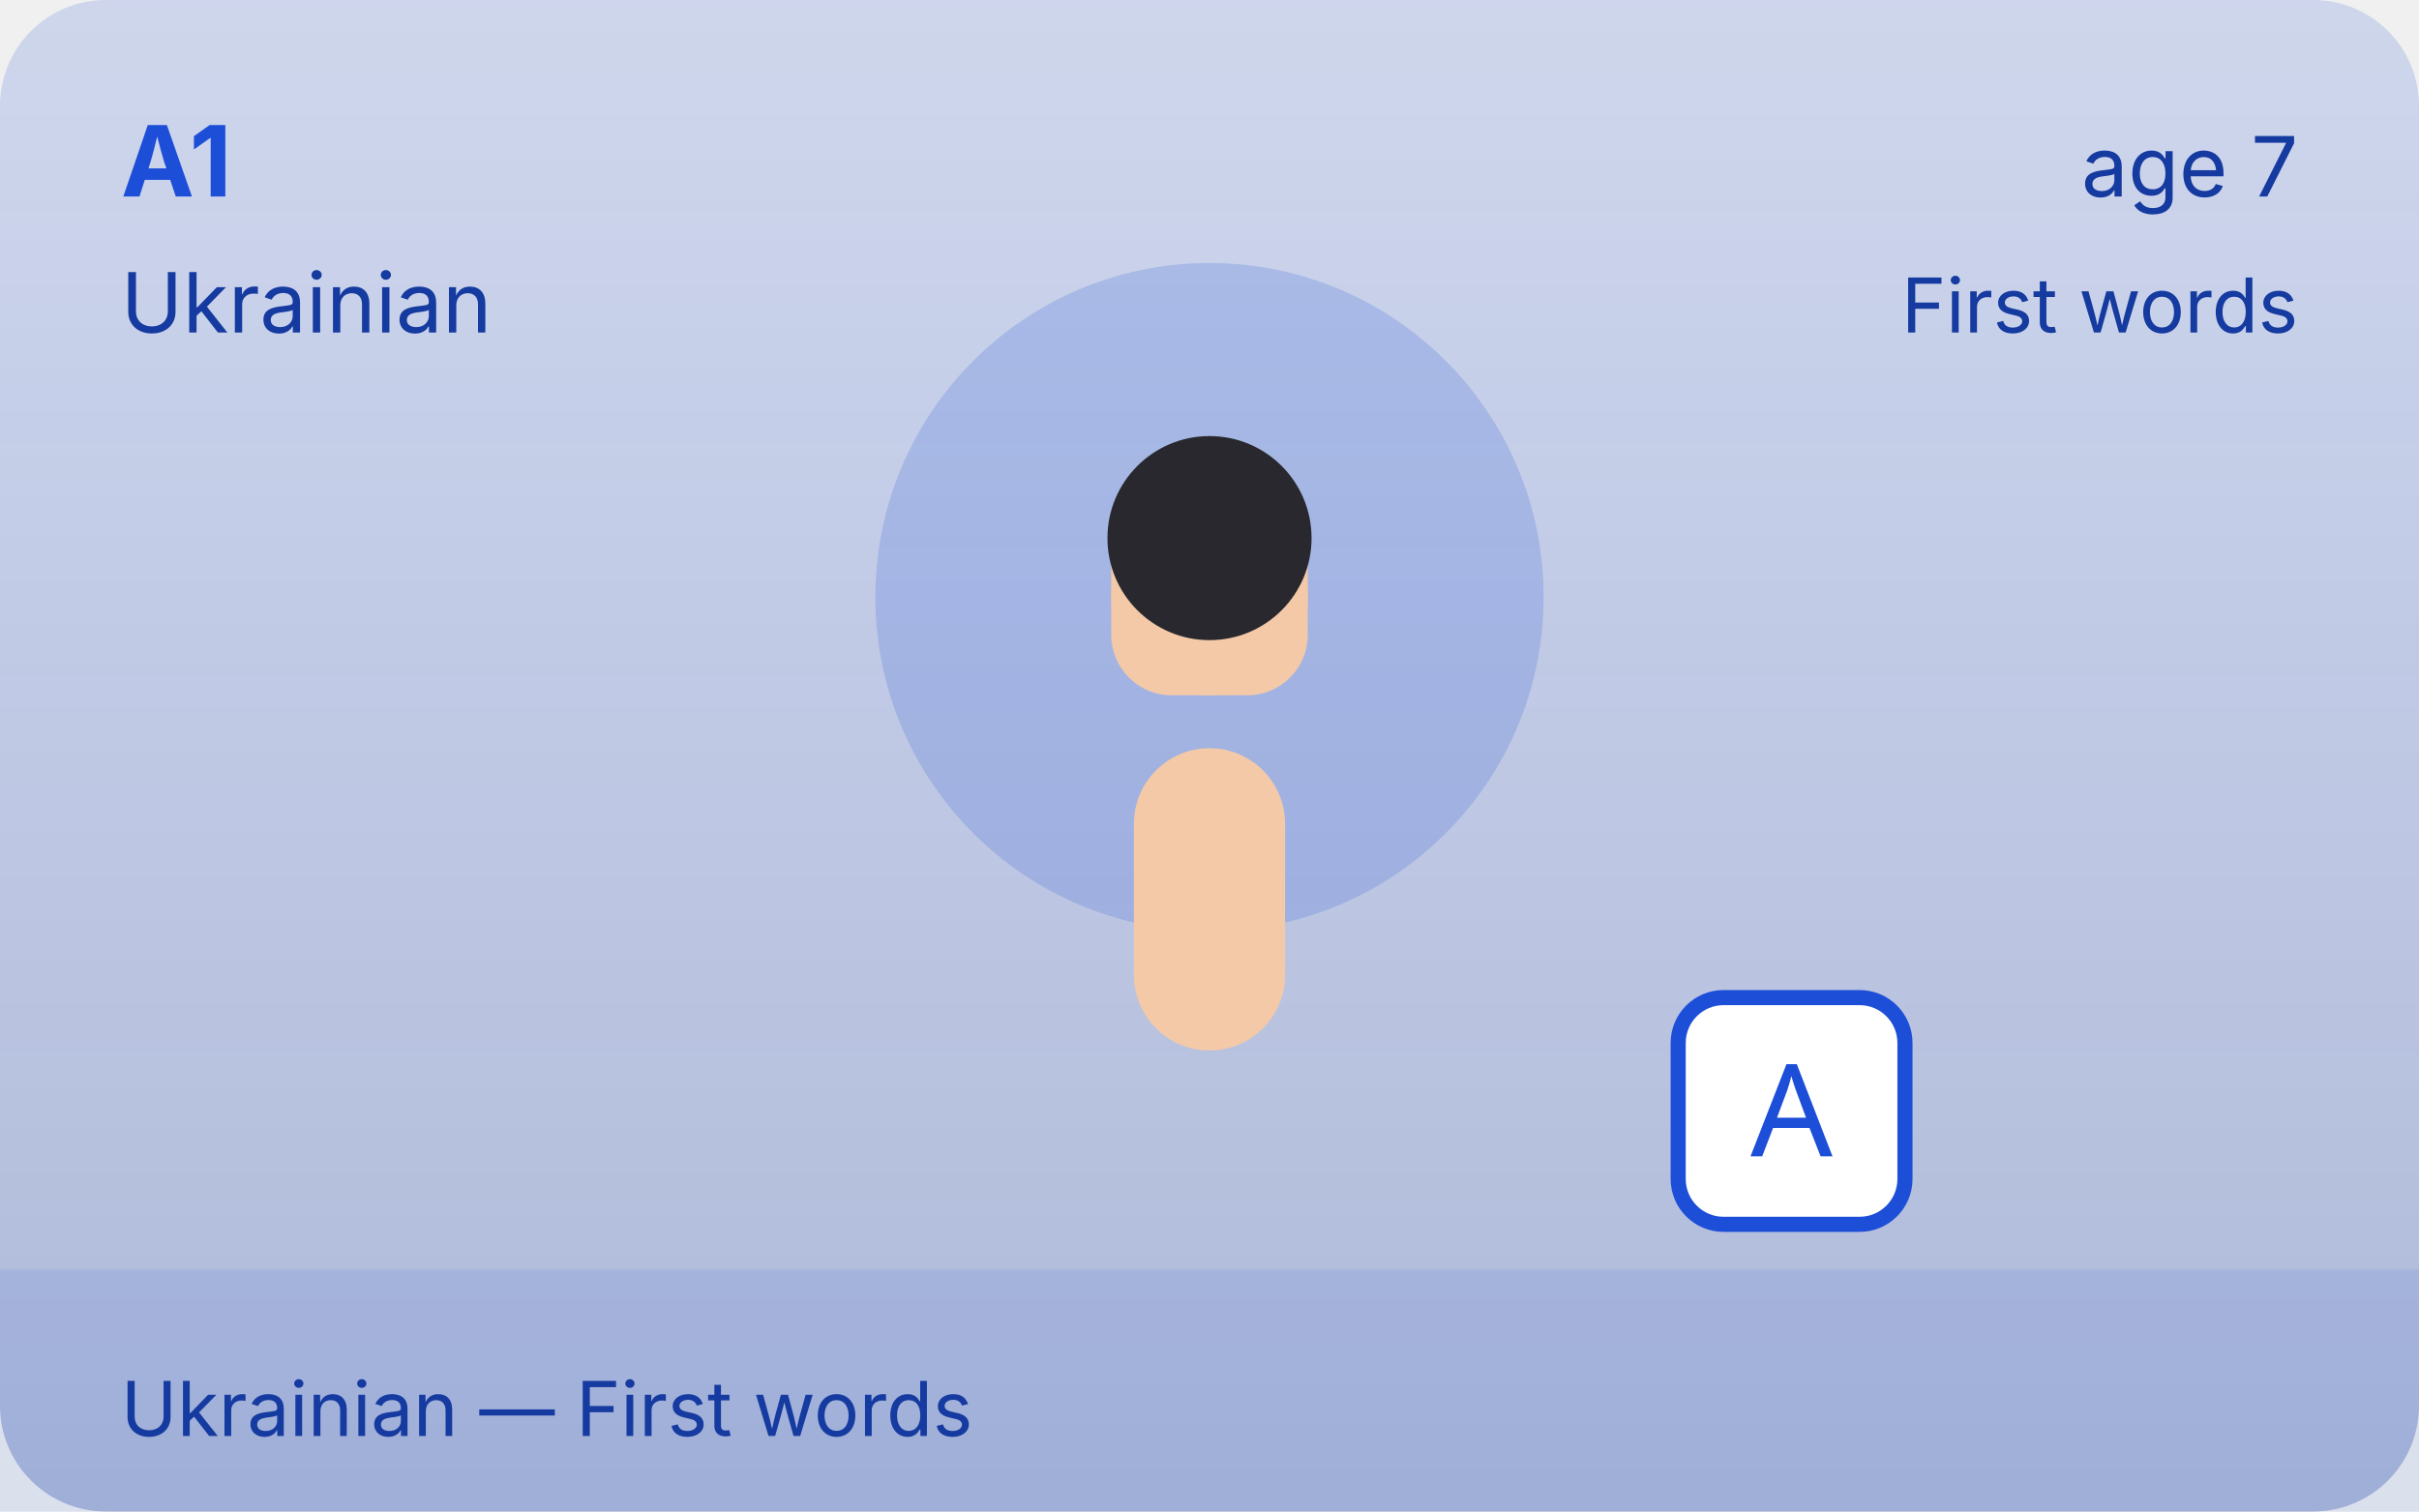
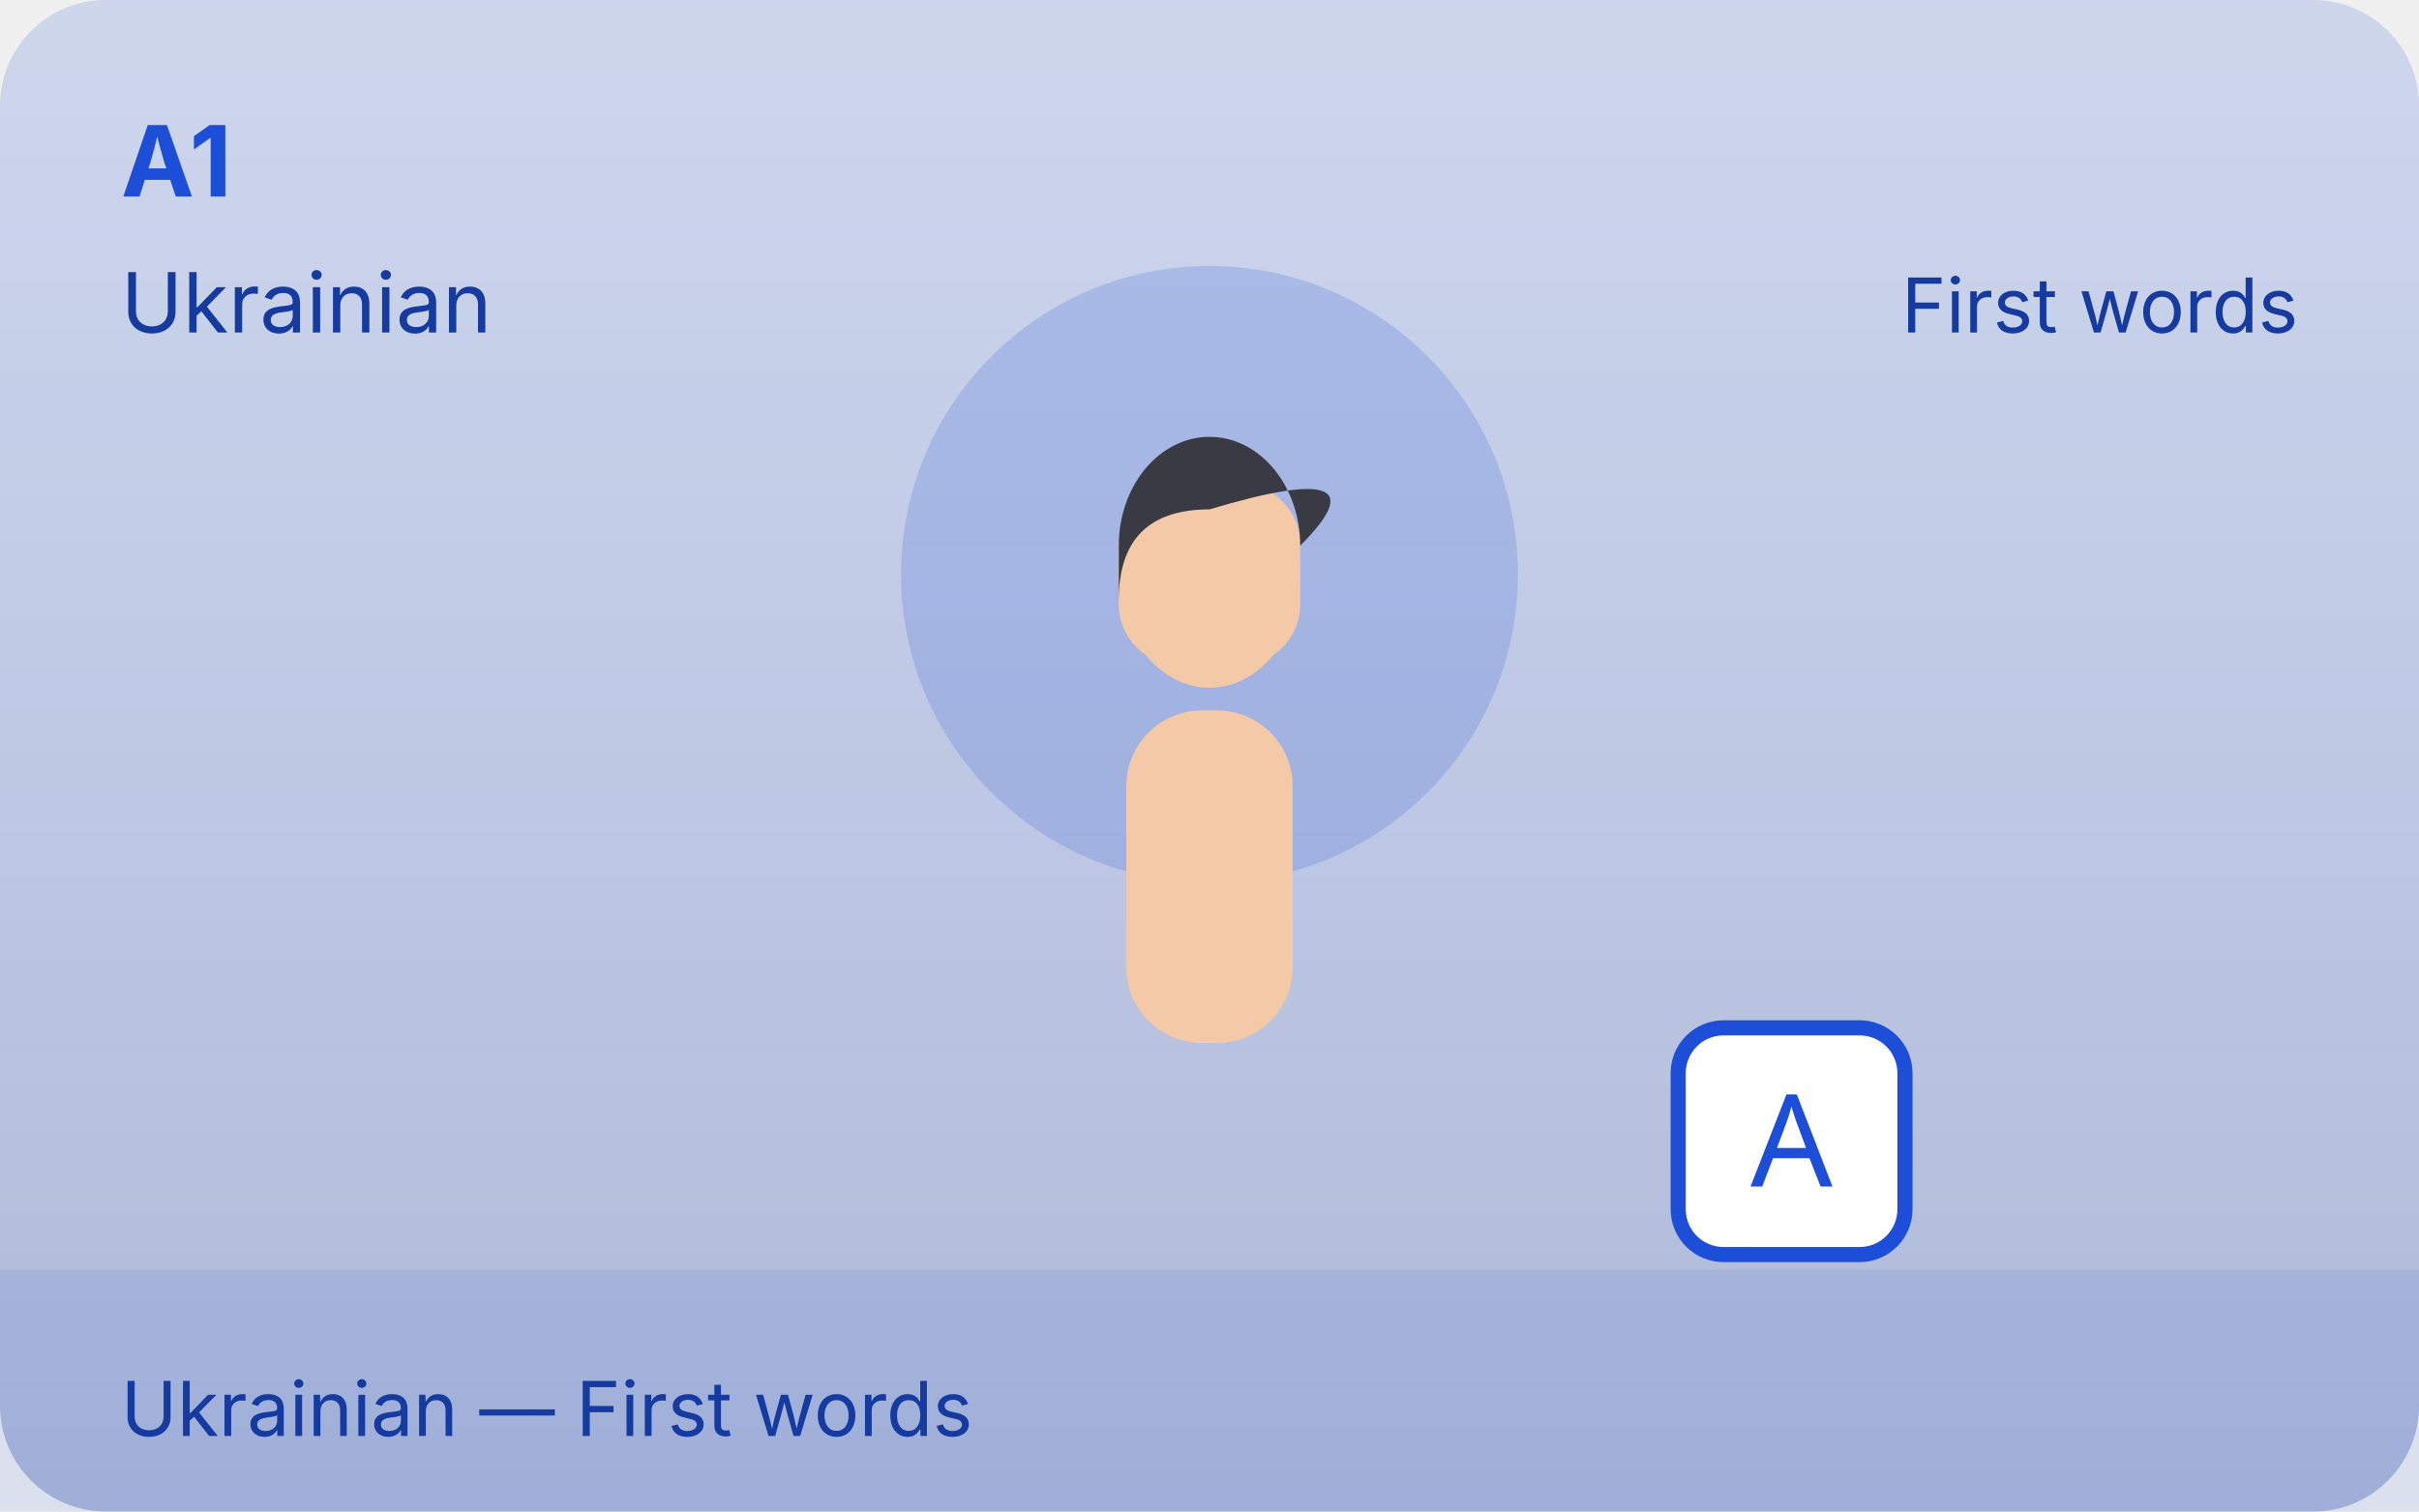
- <svg xmlns="http://www.w3.org/2000/svg" viewBox="0 0 320 200" width="320" height="200" role="img" aria-label="Ukrainian at level A1: a child. greet, count to twenty, read a shop sign">
+ <svg xmlns="http://www.w3.org/2000/svg" viewBox="0 0 320 200" width="320" height="200" role="img" aria-label="Ukrainian at level A1: greet, count to twenty, read a shop sign">
  <defs>
    <linearGradient id="bg" x1="0" y1="0" x2="0" y2="1">
      <stop offset="0" stop-color="#1d4ed8" stop-opacity=".16" />
      <stop offset="1" stop-color="#153aa0" stop-opacity=".3" />
    </linearGradient>
  </defs>
  <rect width="320" height="200" rx="14" fill="url(#bg)" />
-   <circle cx="160.0" cy="79.0" r="44.2" fill="#1d4ed8" opacity=".18" />
+   <circle cx="160.0" cy="76.0" r="40.8" fill="#1d4ed8" opacity=".18" />
  <rect x="0" y="168" width="320" height="32" fill="#1d4ed8" opacity=".1" />
  <g>
-     <rect x="150.0" y="99.0" width="20.0" height="40.0" rx="10" fill="#f3c9a8" />
-     <rect x="147.0" y="66.0" width="26.0" height="26.0" rx="8" fill="#f3c9a8" />
-     <circle cx="160.0" cy="79.0" r="13.0" fill="#f3c9a8" />
-     <circle cx="160.0" cy="71.2" r="13.5" fill="rgb(40,40,46)" />
+     <rect x="149.0" y="94.0" width="22.0" height="44.0" rx="10" fill="#f3c9a8" />
+     <rect x="148.0" y="64.0" width="24.0" height="24.0" rx="8" fill="#f3c9a8" />
+     <ellipse cx="160.0" cy="76.0" rx="12.0" ry="15.0" fill="#f3c9a8" />
+     <path d="M148.0 72.2 a12.0 14.4 0 0 1 24.0 0 q12.0 -12.0 -12.0 -4.8 q-12.0 0 -12.0 12.0 z" fill="#3a3a44" />
  </g>
-   <rect x="222" y="132.0" width="30" height="30" rx="6" fill="#fff" stroke="#1d4ed8" stroke-width="2" />
-   <text x="237" y="153.0" font-size="17" text-anchor="middle" fill="#1d4ed8" font-family="system-ui,sans-serif">A</text>
+   <rect x="222" y="136" width="30" height="30" rx="6" fill="#fff" stroke="#1d4ed8" stroke-width="2" />
+   <text x="237" y="157" font-size="17" text-anchor="middle" fill="#1d4ed8" font-family="system-ui,sans-serif">A</text>
  <text x="16" y="26" font-size="13" font-weight="700" fill="#1d4ed8" font-family="system-ui,-apple-system,Segoe UI,sans-serif">A1</text>
  <text x="16" y="44" font-size="11" fill="#153aa0" direction="ltr" font-family="system-ui,-apple-system,Segoe UI,sans-serif">Ukrainian</text>
-   <text x="304" y="26" text-anchor="end" font-size="11" fill="#153aa0" font-family="system-ui,-apple-system,Segoe UI,sans-serif">age 7</text>
  <text x="304" y="44" text-anchor="end" font-size="10" fill="#153aa0" font-family="system-ui,-apple-system,Segoe UI,sans-serif">First words</text>
  <text x="16" y="190" font-size="10" fill="#153aa0" font-family="system-ui,-apple-system,Segoe UI,sans-serif">Ukrainian — First words</text>
</svg>
